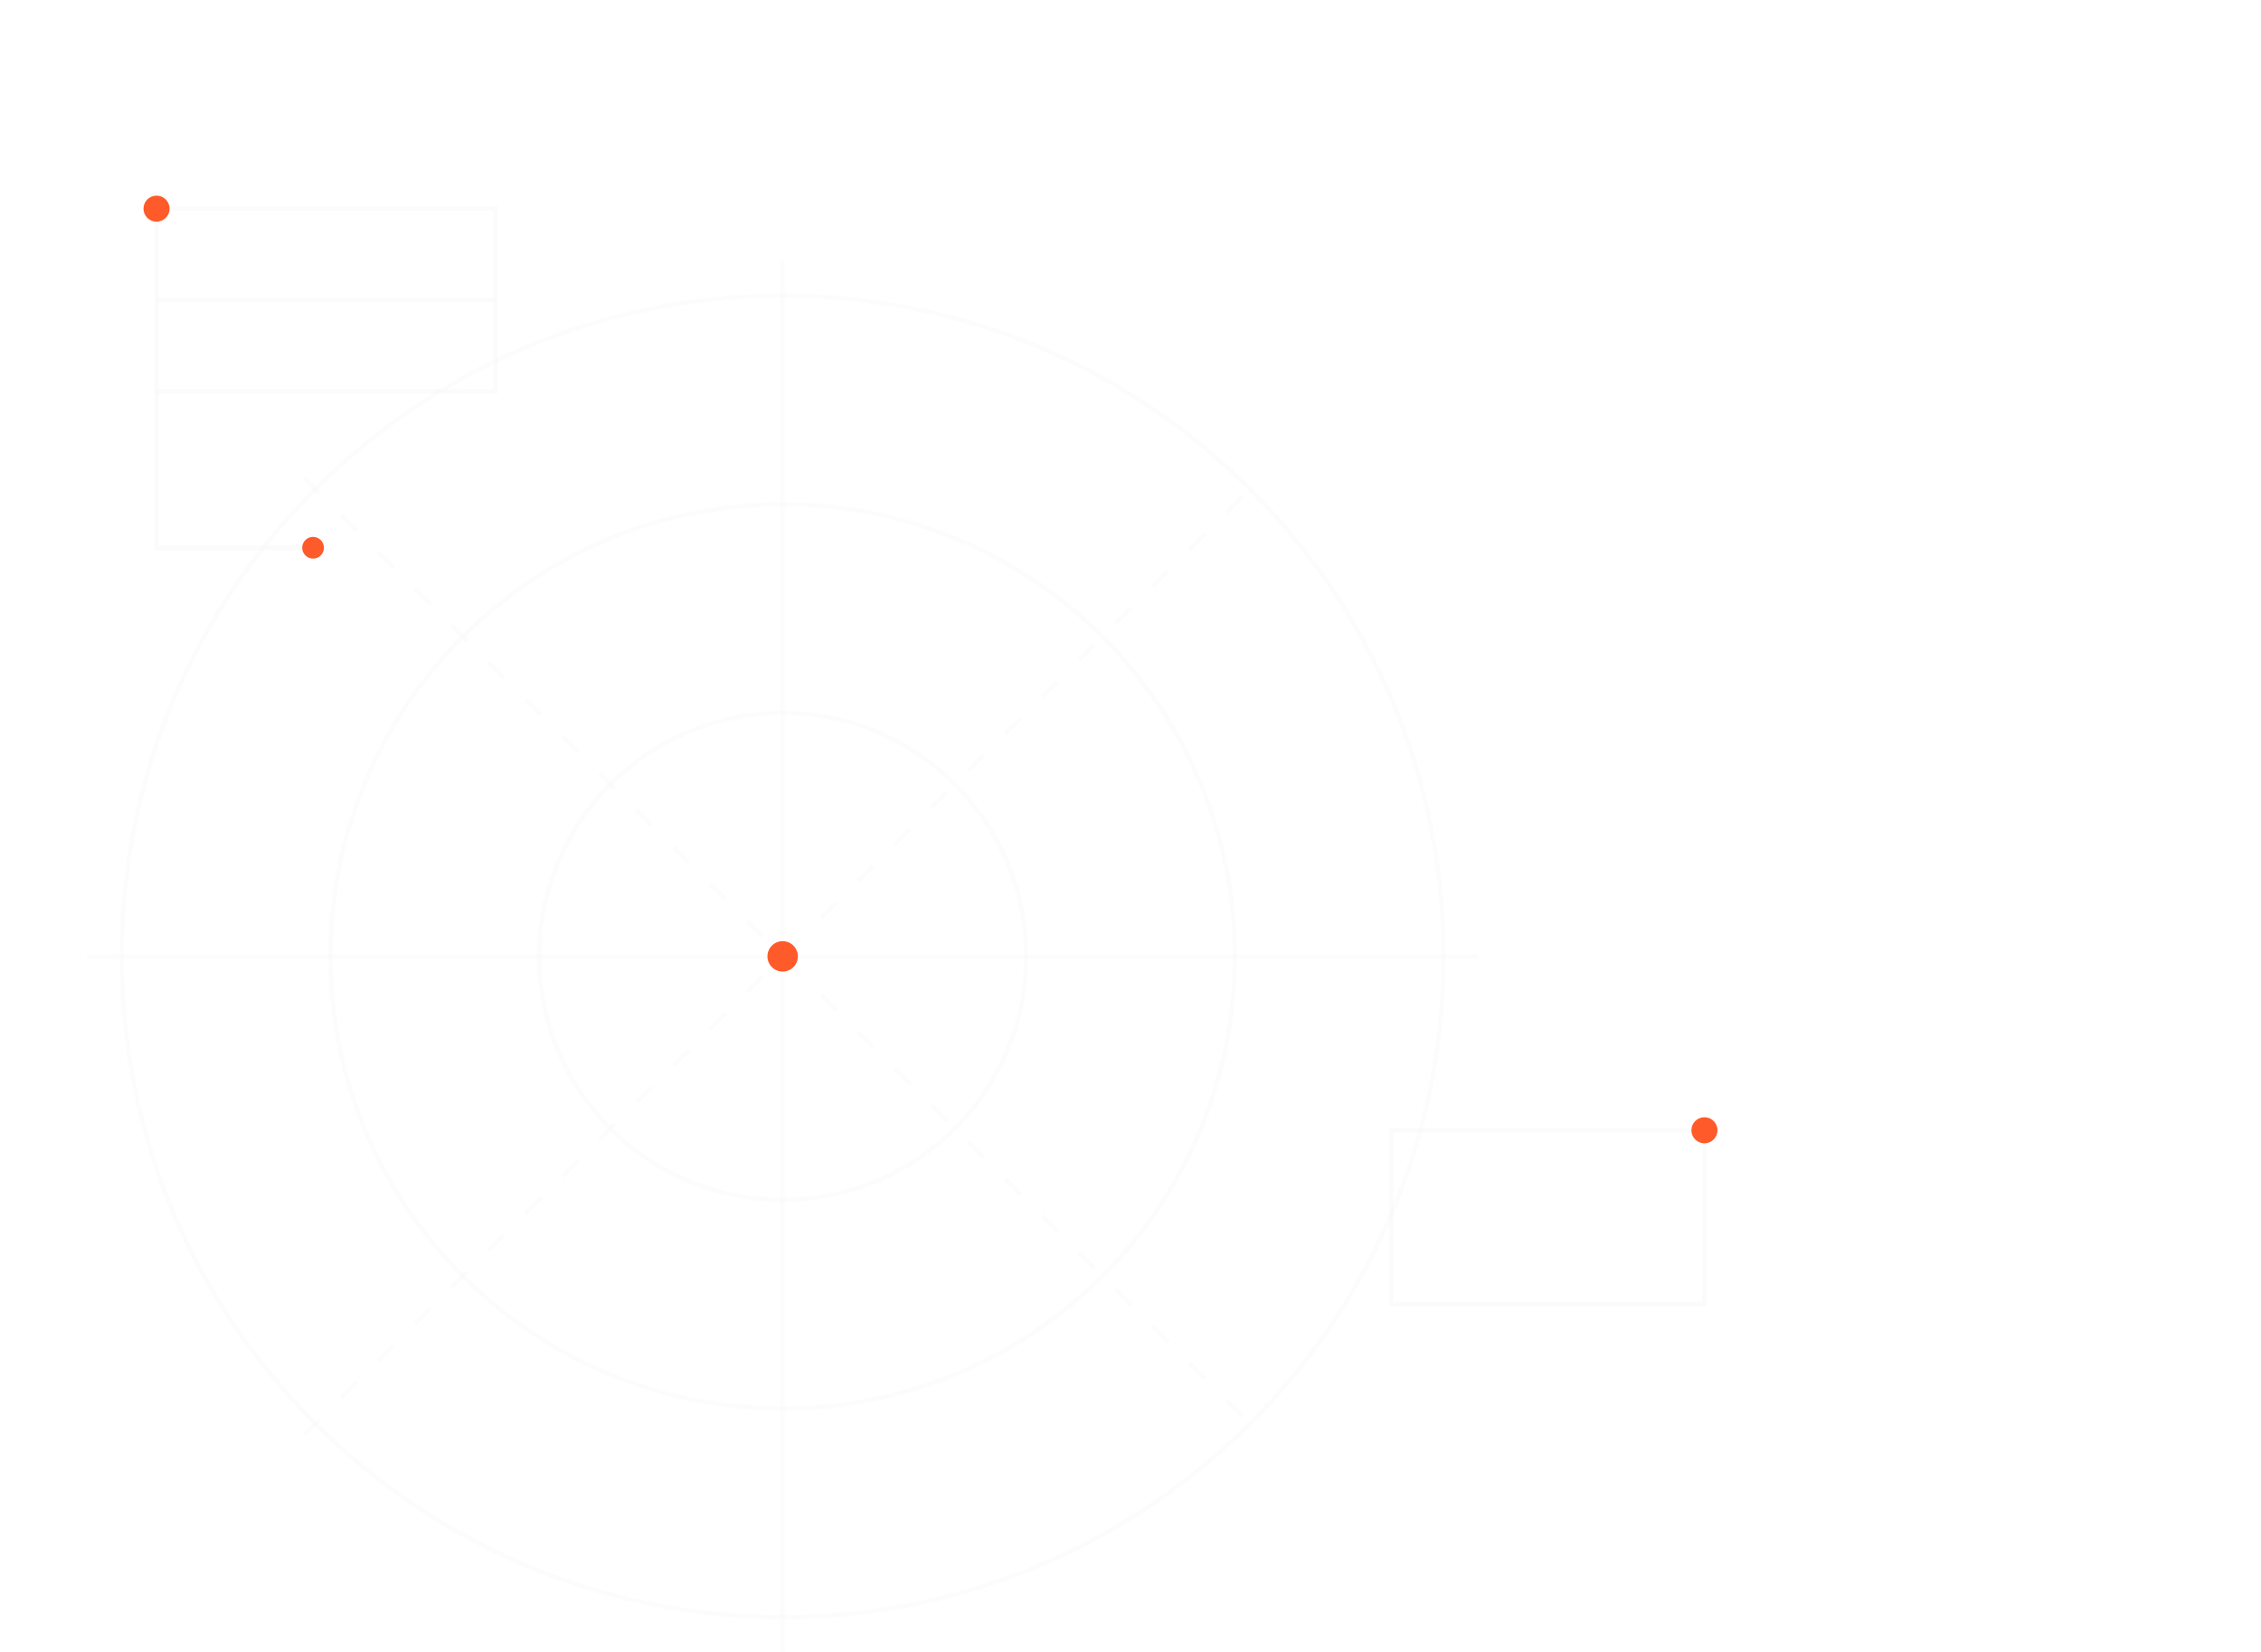
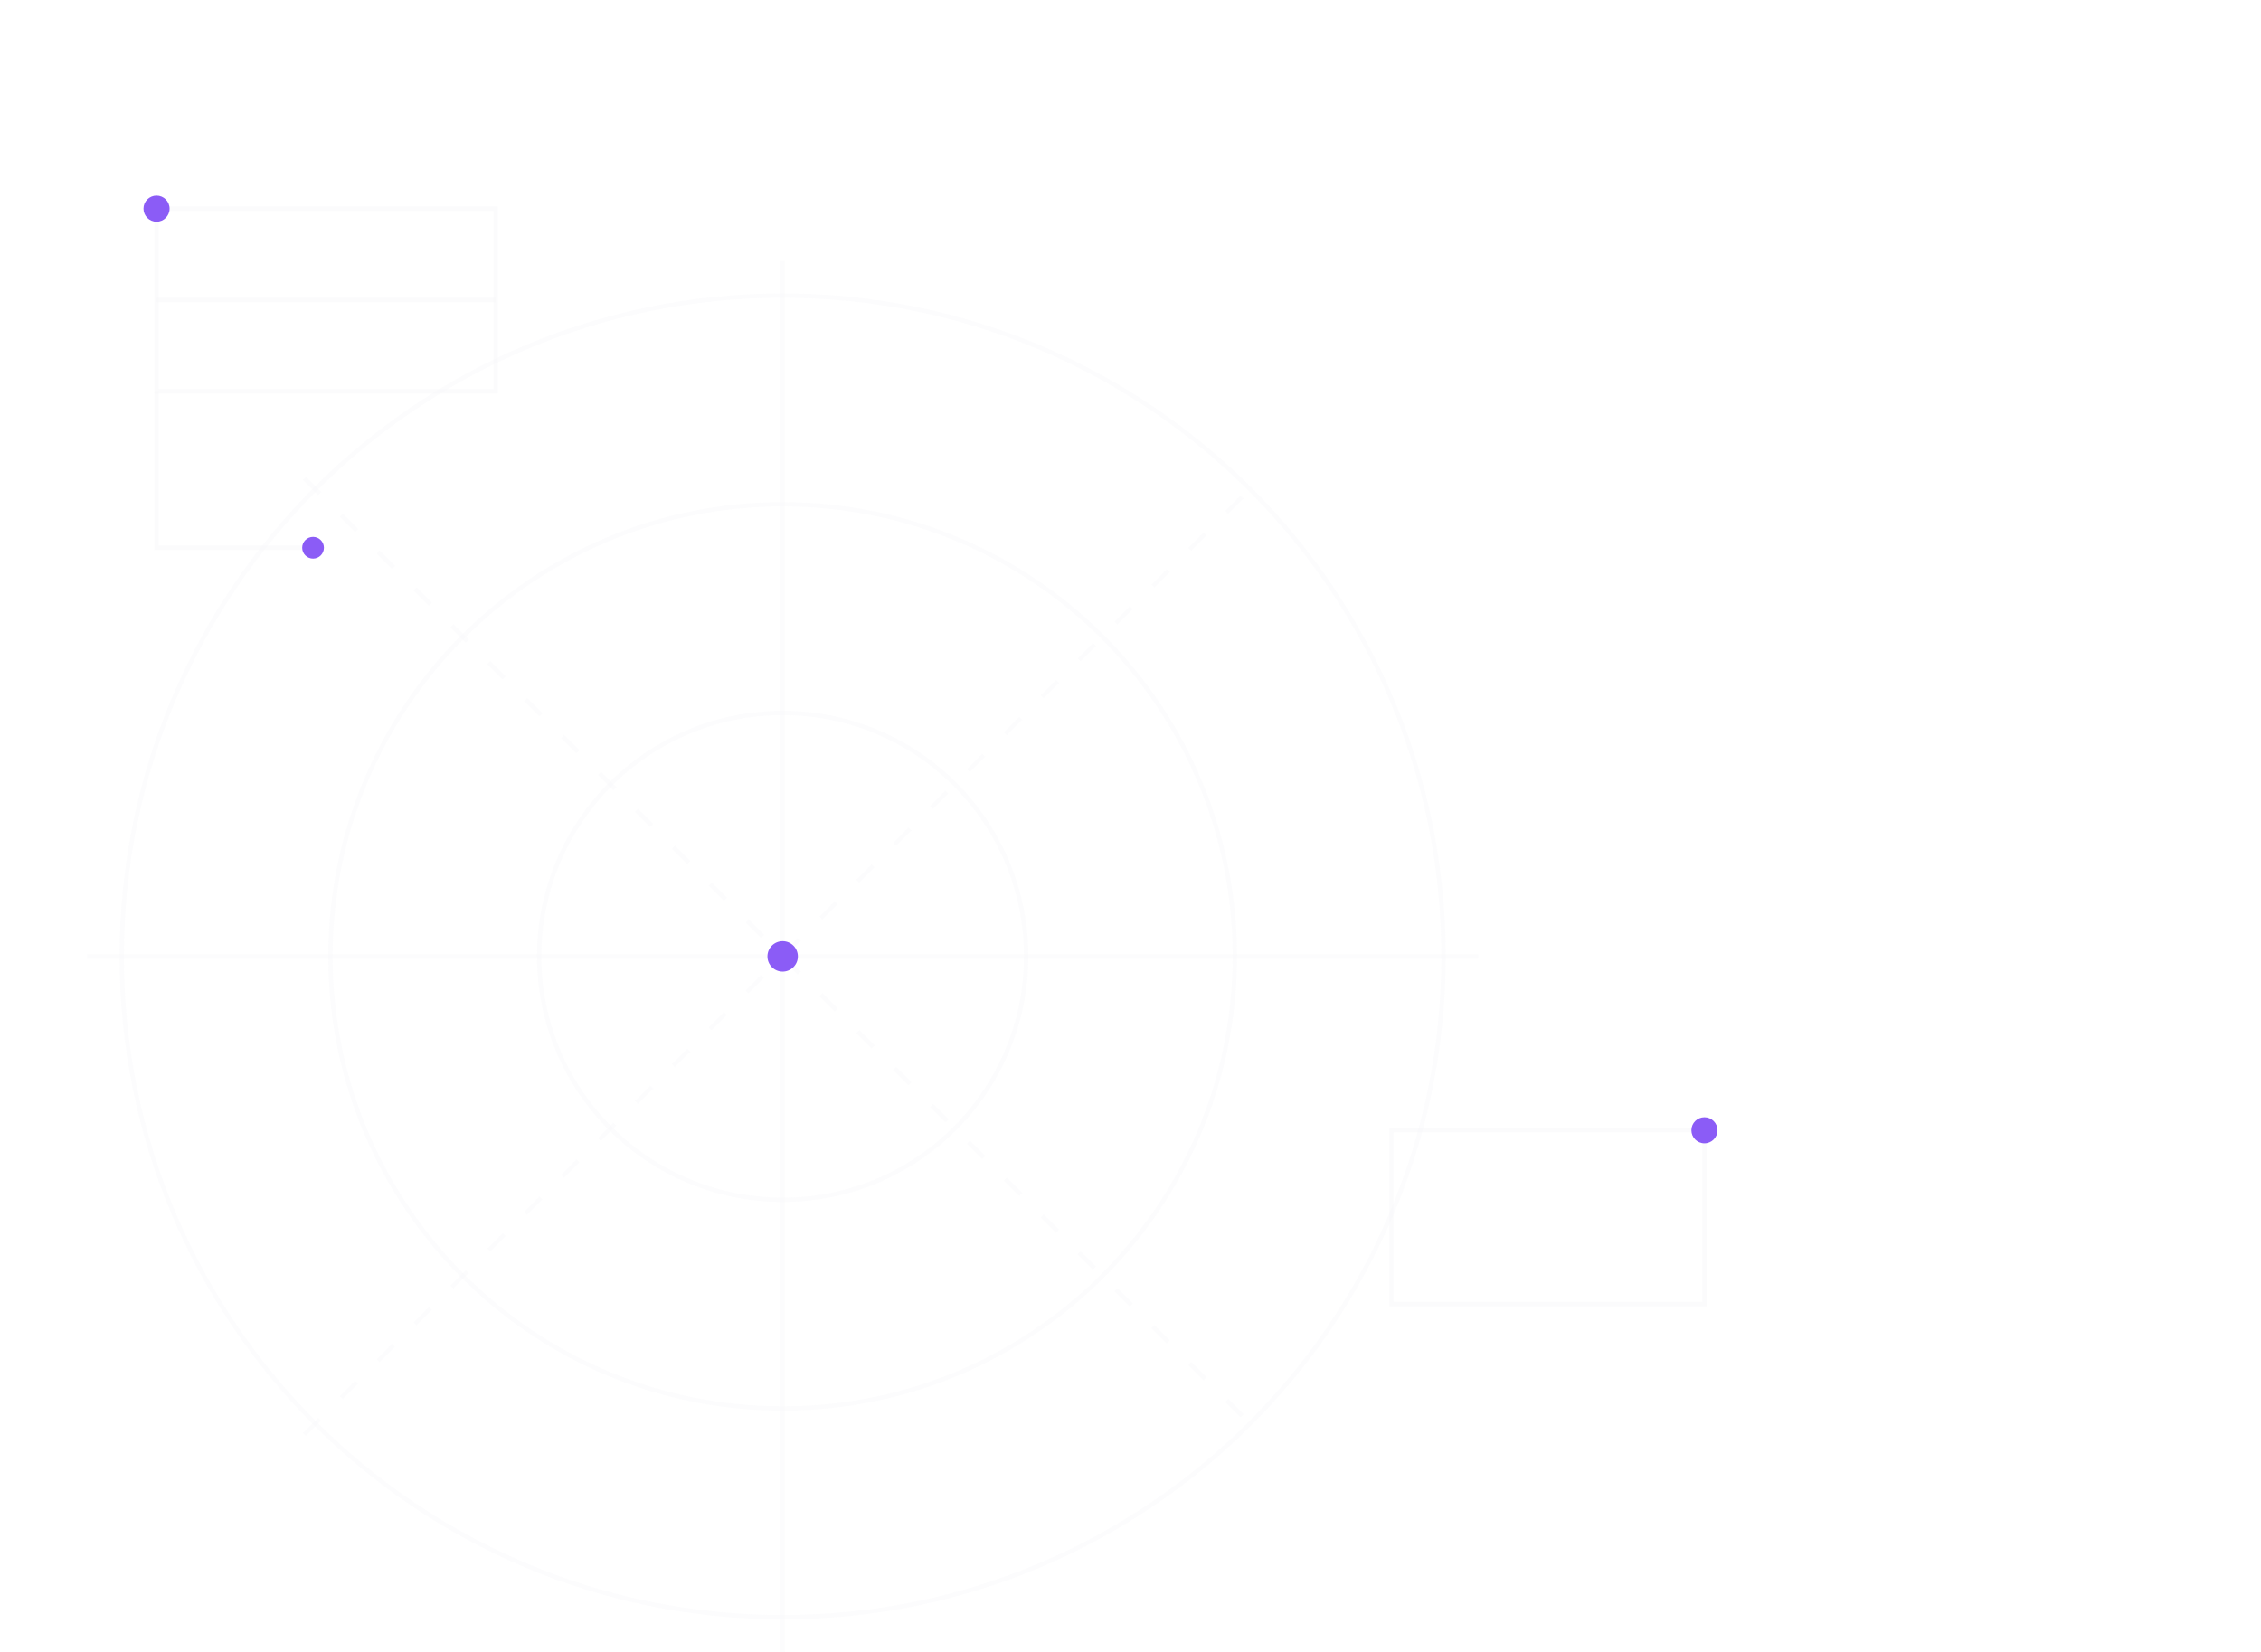
<svg xmlns="http://www.w3.org/2000/svg" viewBox="0 0 520 380" fill="none">
  <g stroke="#F5F5F7" stroke-opacity="0.28">
    <circle cx="180" cy="220" r="56" />
    <circle cx="180" cy="220" r="104" />
    <circle cx="180" cy="220" r="152" />
    <path d="M20 220h320M180 60v320" />
    <path d="M70 110l220 220M70 330l220-220" stroke-dasharray="5 7" />
  </g>
  <g stroke="#F5F5F7" stroke-opacity="0.4">
    <path d="M36 48h78v42H36z" />
    <path d="M36 69h78" />
    <path d="M36 90v36h36" />
    <path d="M320 260h72v40h-72z" />
  </g>
-   <g fill="#FF5A29">
+   <g fill="#8B5CF6">
    <circle cx="180" cy="220" r="3.5" />
    <circle cx="36" cy="48" r="3" />
    <circle cx="72" cy="126" r="2.5" />
    <circle cx="392" cy="260" r="3" />
  </g>
</svg>
